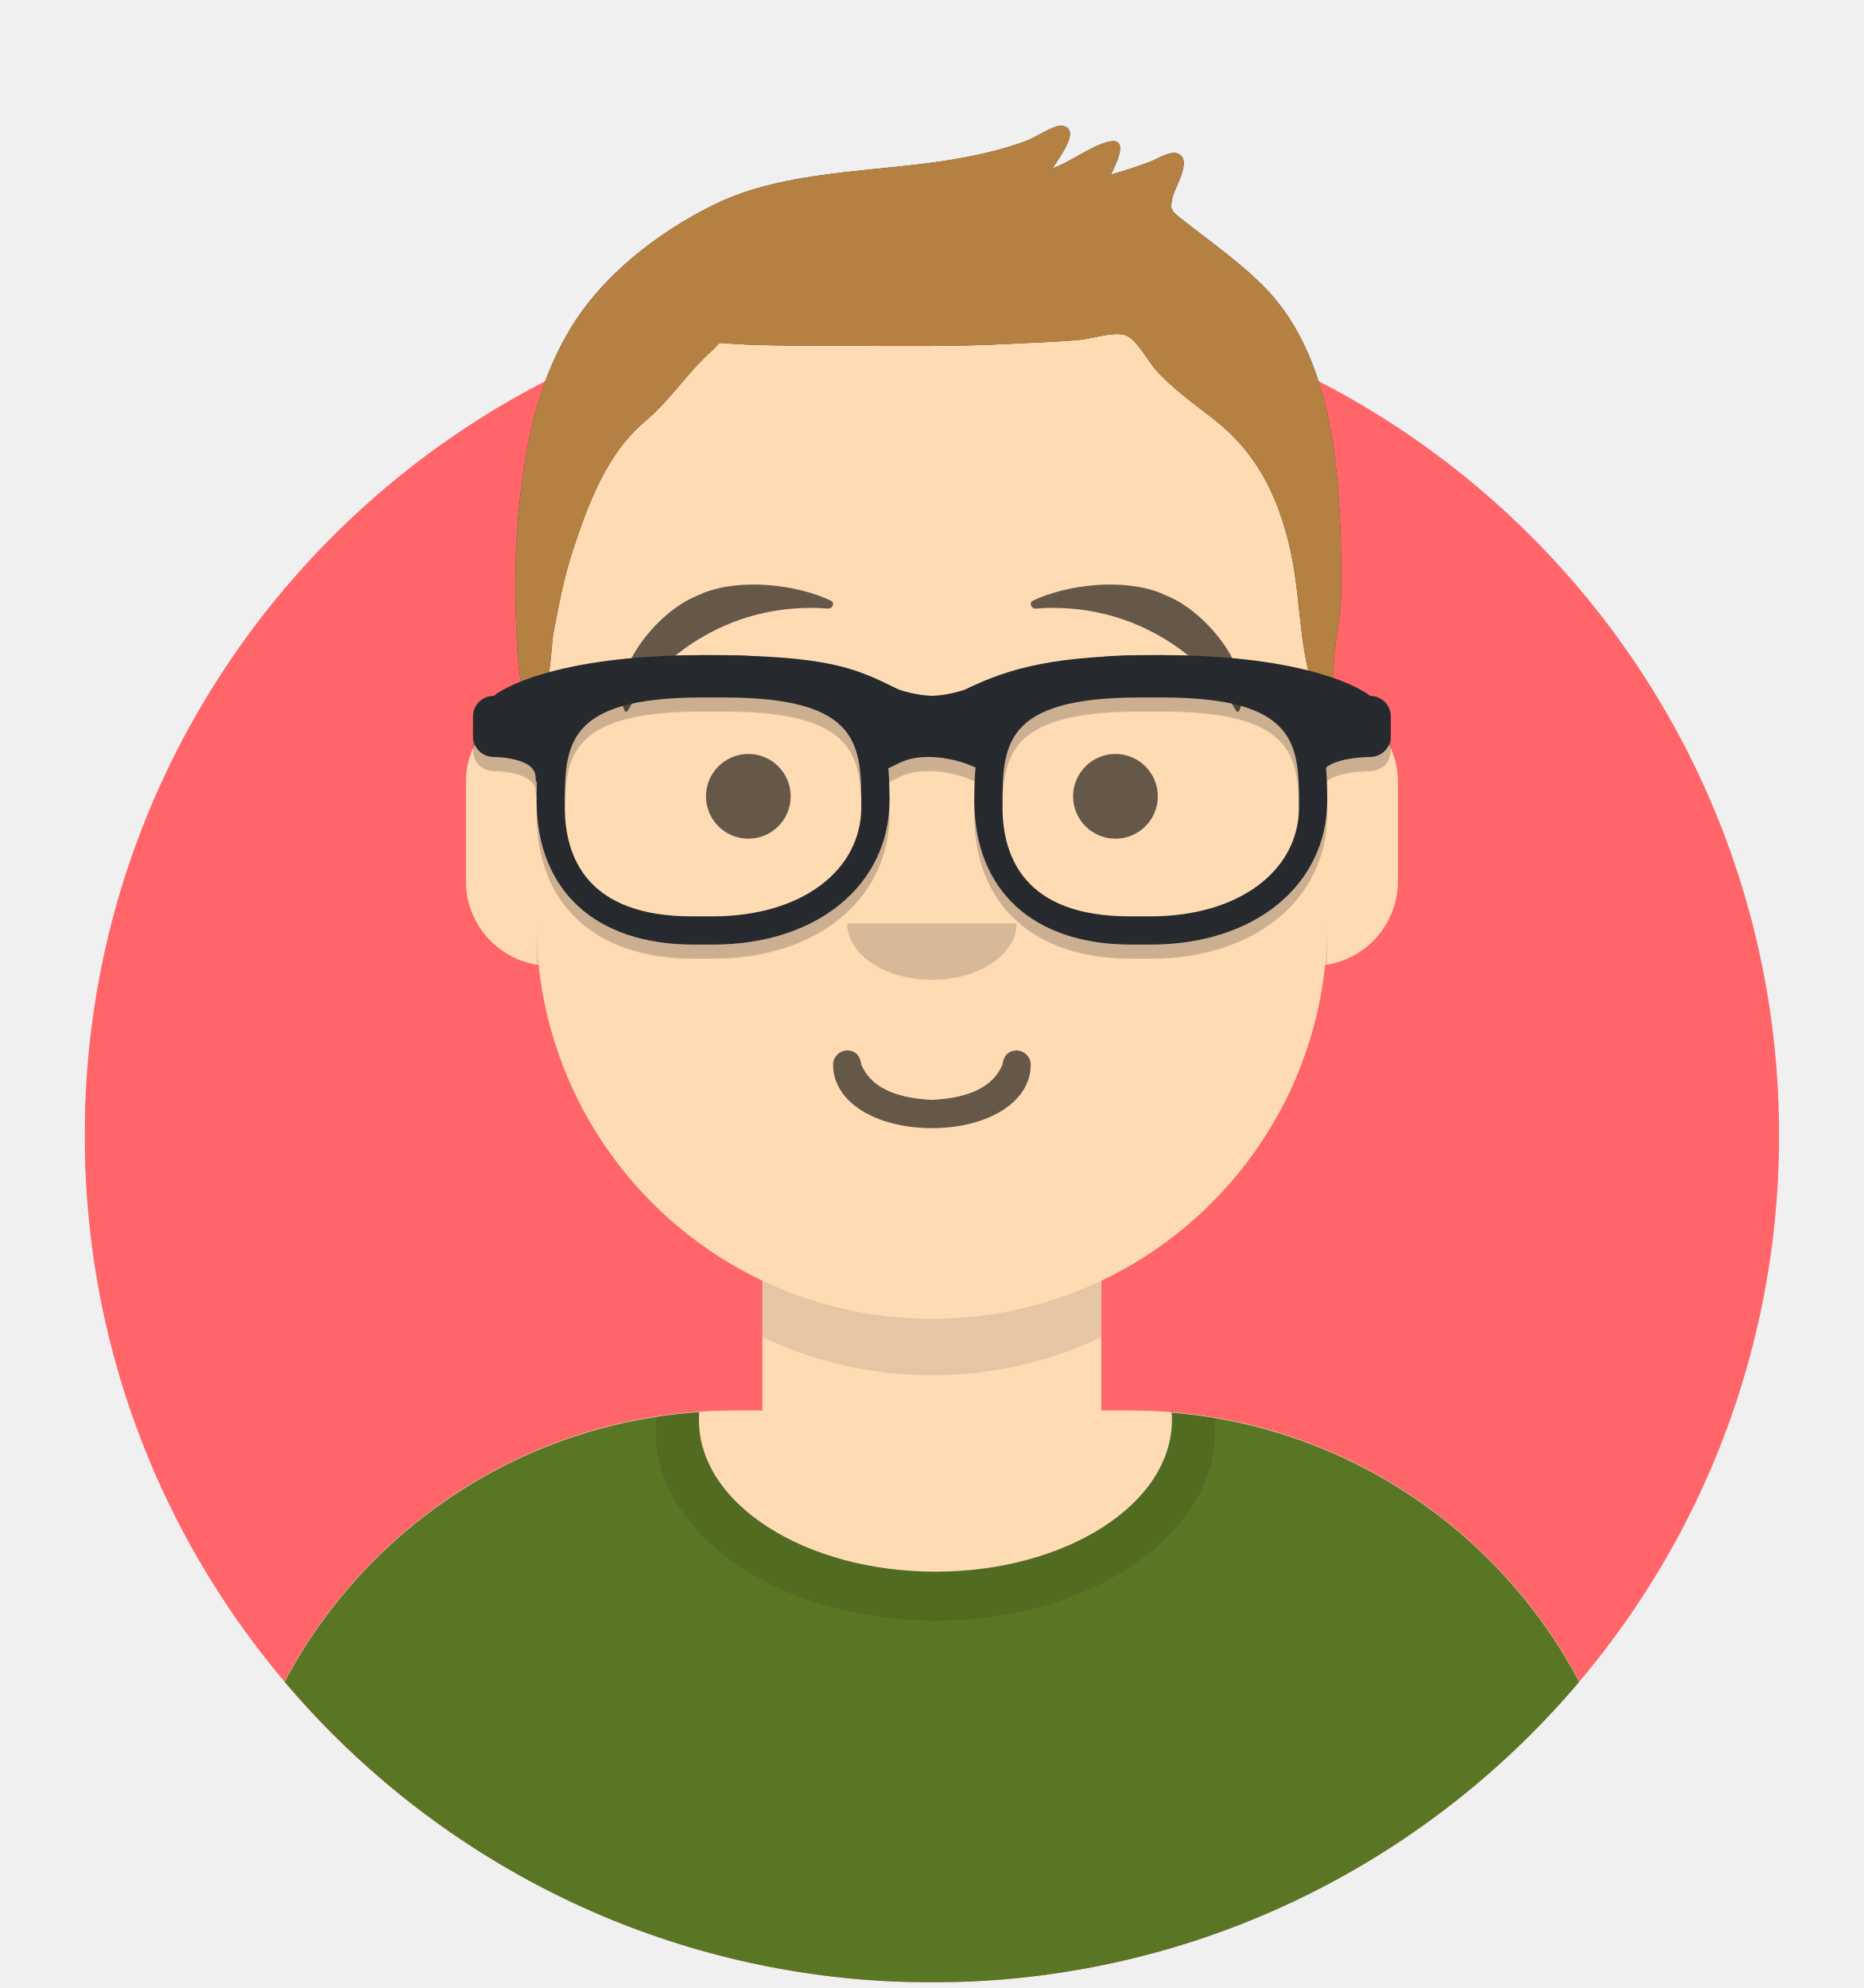
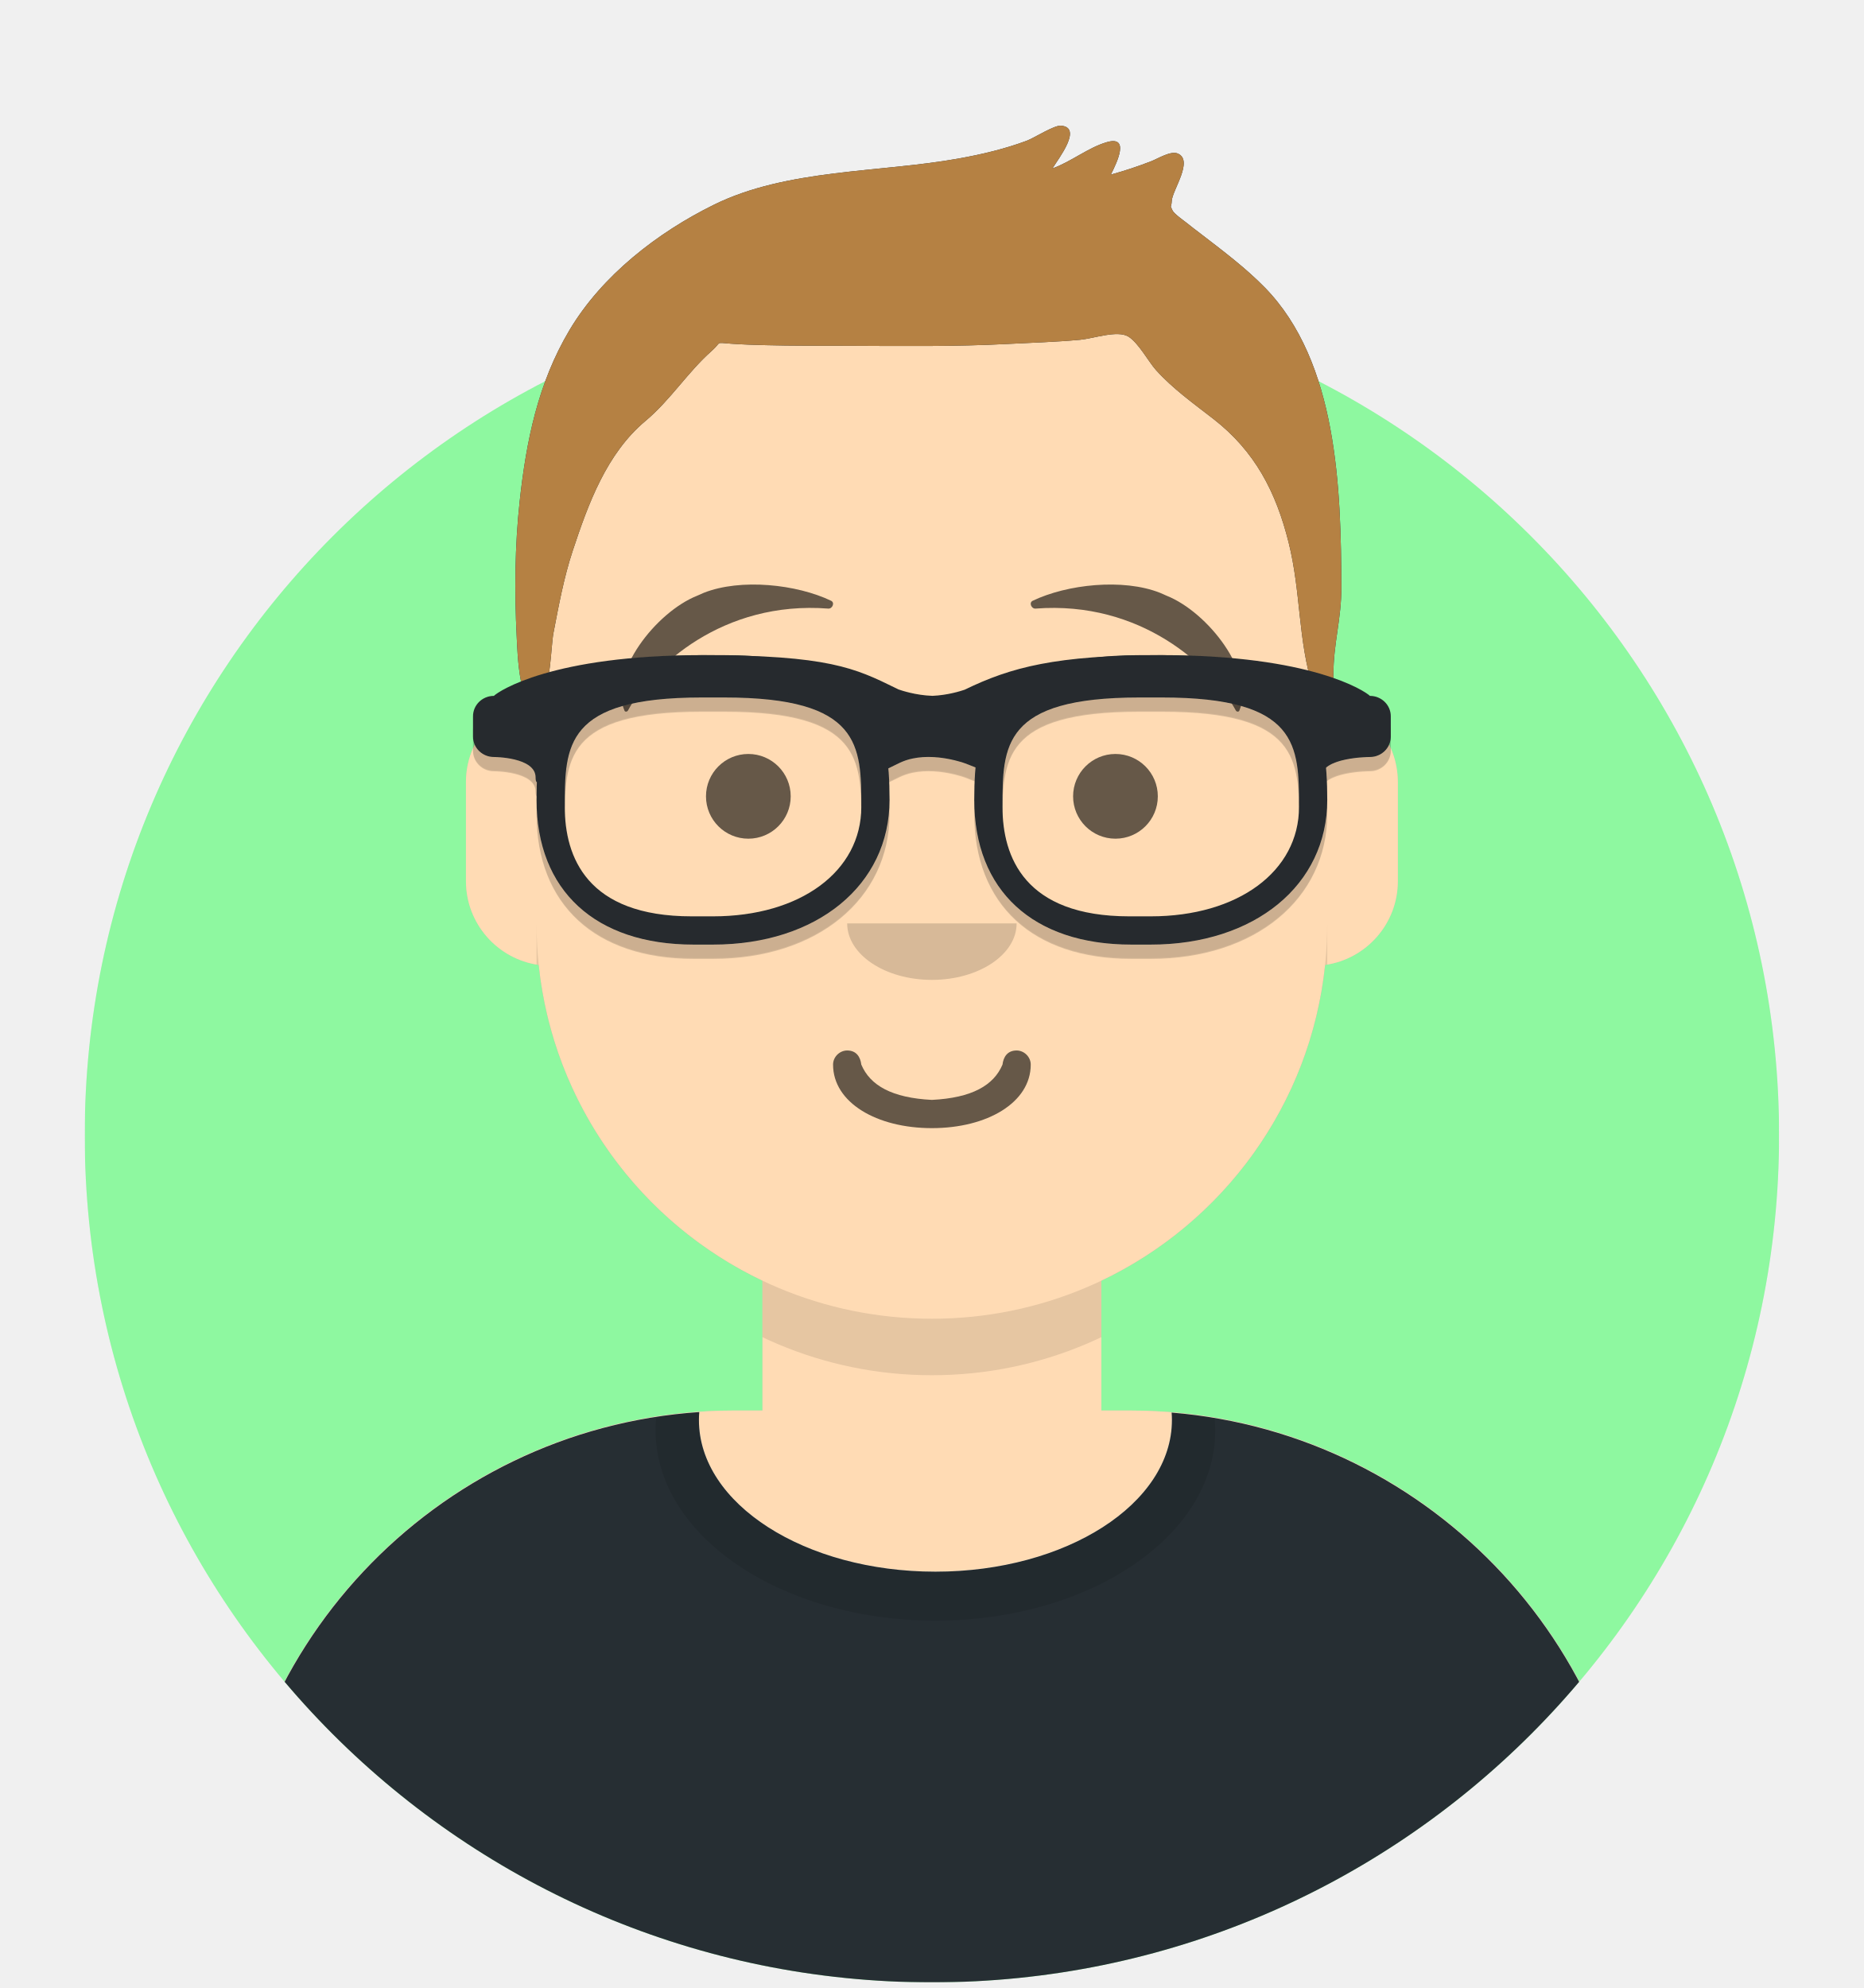
<svg xmlns="http://www.w3.org/2000/svg" xmlns:xlink="http://www.w3.org/1999/xlink" width="450px" height="480px" viewBox="0 0 264 280" version="1.1">
  <defs>
    <circle id="path-1" cx="120" cy="120" r="120" />
    <path d="M12,160 C12,226.274 65.726,280 132,280 C198.274,280 252,226.274 252,160 L264,160 L264,-1.42108547e-14 L-3.19744231e-14,-1.42108547e-14 L-3.19744231e-14,160 L12,160 Z" id="path-3" />
    <path d="M124,144.611 L124,163 L128,163 L128,163 C167.765,163 200,195.235 200,235 L200,244 L0,244 L0,235 C-4.86974701e-15,195.235 32.235,163 72,163 L72,163 L76,163 L76,144.611 C58.763,136.422 46.372,119.687 44.305,99.881 C38.48,99.058 34,94.052 34,88 L34,74 C34,68.054 38.325,63.118 44,62.166 L44,56 L44,56 C44,25.072 69.072,5.68137151e-15 100,0 L100,0 L100,0 C130.928,-5.68137151e-15 156,25.072 156,56 L156,62.166 C161.675,63.118 166,68.054 166,74 L166,88 C166,94.052 161.52,99.058 155.695,99.881 C153.628,119.687 141.237,136.422 124,144.611 Z" id="path-5" />
  </defs>
  <g id="avatarmaker" stroke="none" stroke-width="1" fill="none" fill-rule="evenodd">
    <g transform="translate(-825, -1100)" id="avatarmaker/Circle">
      <g transform="translate(825, 1100)">
        <g id="Circle" stroke-width="1" fill-rule="evenodd" transform="translate(12, 40)">
          <mask id="mask-2" fill="white">
            <use xlink:href="#path-1" />
          </mask>
          <use id="Circle-Background" fill="#E6E6E6" xlink:href="#path-1" />
-           <g id="ColorPaletteBlue01" mask="url(#mask-2)" fill="#65C9FF" style="fill: rgb(255, 101, 105);">
+           <g id="ColorPaletteBlue01" mask="url(#mask-2)" fill="#8ef8a0">
            <rect id="🖍Color" x="0" y="0" width="240" height="240" />
          </g>
        </g>
        <mask id="mask-4" fill="white">
          <use xlink:href="#path-3" />
        </mask>
        <g id="Mask" />
        <g id="avatarmaker" stroke-width="1" fill-rule="evenodd" mask="url(#mask-4)">
          <g id="Body" transform="translate(32, 36)">
            <mask id="mask-6" fill="white">
              <use xlink:href="#path-5" />
            </mask>
            <use fill="#D0C6AC" xlink:href="#path-5" />
            <g id="Skin/👶🏽-03-Brown" mask="url(#mask-6)" fill="#FFDBB4">
              <g transform="translate(-32, 0)" id="Color">
                <rect x="0" y="0" width="264" height="244" />
              </g>
            </g>
            <path d="M156,79 L156,102 C156,132.928 130.928,158 100,158 C69.072,158 44,132.928 44,102 L44,79 L44,94 C44,124.928 69.072,150 100,150 C130.928,150 156,124.928 156,94 L156,79 Z" id="Neck-Shadow" fill-opacity="0.1" fill="#000000" mask="url(#mask-6)" />
          </g>
          <g id="Clothing/Shirt-Crew-Neck" transform="translate(0, 170)">
            <defs>
              <path d="M165.96,29.295 C202.936,32.325 232,63.294 232,101.052 L232,110 L32,110 L32,101.052 C32,62.953 61.592,31.765 99.045,29.22 C99.015,29.593 99,29.969 99,30.348 C99,42.211 113.998,51.828 132.5,51.828 C151.002,51.828 166,42.211 166,30.348 C166,29.995 165.987,29.644 165.96,29.295 Z" id="react-path-1" />
            </defs>
            <mask id="react-mask-2" fill="white">
              <use xlink:href="#react-path-1" />
            </mask>
            <use id="Clothes" fill="#E6E6E6" fill-rule="evenodd" xlink:href="#react-path-1" />
-             <g id="Color/Palette/Gray-01" mask="url(#react-mask-2)" fill-rule="evenodd" fill="#597624">
+             <g id="Color/Palette/Gray-01" mask="url(#react-mask-2)" fill-rule="evenodd" fill="#262E33">
              <rect id="🖍Color" x="0" y="0" width="264" height="110" />
            </g>
            <g id="Shadowy" opacity="0.6" stroke-width="1" fill-rule="evenodd" mask="url(#react-mask-2)" fill-opacity="0.16" fill="#000000">
              <g transform="translate(92, 4)" id="Hola-👋🏼">
                <ellipse cx="40.5" cy="27.848" rx="39.635" ry="26.914" />
              </g>
            </g>
          </g>
          <g id="Face" transform="translate(76, 82)" fill="#000000">
            <g id="Mouth/Twinkle" transform="translate(2, 52)" fill-opacity="0.6" fill-rule="nonzero" fill="#000000">
              <path d="M40,16 C40,21.372 46.158,25 54,25 C61.842,25 68,21.372 68,16 C68,14.895 67.05,14 66,14 C64.707,14 64.13,14.905 64,16 C62.758,18.938 59.683,20.716 54,21 C48.317,20.716 45.242,18.938 44,16 C43.87,14.905 43.293,14 42,14 C40.95,14 40,14.895 40,16 Z" id="Mouth" />
            </g>
            <g id="Nose/Default" transform="translate(28, 40)" fill-opacity="0.16">
              <path d="M16,8 C16,12.418 21.373,16 28,16 L28,16 C34.627,16 40,12.418 40,8" id="Nose" />
            </g>
            <g id="Eyes/Default-😀" transform="translate(0, 8)" fill-opacity="0.6">
              <circle id="Eye" cx="30" cy="22" r="6" />
              <circle id="Eye" cx="82" cy="22" r="6" />
            </g>
            <g id="Eyebrow/Natural/Raised-Excited-Natural" fill-opacity="0.6">
              <path d="M22.766,1.578 L23.677,1.176 C28.919,-0.905 36.865,-0.033 41.723,2.299 C42.29,2.571 41.902,3.452 41.321,3.407 C26.402,2.256 16.358,11.553 12.946,17.847 C12.845,18.034 12.539,18.055 12.464,17.881 C10.156,12.562 16.913,3.896 22.766,1.578 Z" id="Eye-Browse-Reddit" />
              <path d="M80.766,1.578 L81.677,1.176 C86.919,-0.905 94.865,-0.033 99.723,2.299 C100.29,2.571 99.902,3.452 99.321,3.407 C84.402,2.256 74.358,11.553 70.946,17.847 C70.845,18.034 70.539,18.055 70.464,17.881 C68.156,12.562 74.913,3.896 80.766,1.578 Z" id="Eye-Browse-Reddit" transform="translate(85, 9) scale(-1, 1) translate(-85, -9) " />
            </g>
          </g>
          <g id="Top" stroke-width="1" fill-rule="evenodd">
            <defs>
              <rect id="react-path-7" x="0" y="0" width="264" height="280" />
              <path d="M180.15,39.92 C177.39,37.1 174.186,34.707 171.069,32.307 C170.382,31.777 169.683,31.261 169.011,30.712 C168.858,30.587 167.292,29.466 167.105,29.053 C166.654,28.06 166.915,28.833 166.977,27.649 C167.056,26.151 170.111,21.919 167.831,20.949 C166.828,20.522 165.04,21.658 164.078,22.033 C162.196,22.767 160.292,23.393 158.347,23.933 C159.279,22.076 161.055,18.359 157.716,19.354 C155.114,20.129 152.69,22.122 150.076,23.059 C150.941,21.642 154.4,17.248 151.274,17.002 C150.302,16.926 147.471,18.75 146.424,19.14 C143.287,20.305 140.083,21.059 136.79,21.653 C125.592,23.671 112.497,23.095 102.137,28.193 C94.149,32.124 86.263,38.222 81.648,45.988 C77.201,53.473 75.538,61.664 74.607,70.241 C73.924,76.536 73.868,83.043 74.188,89.36 C74.292,91.43 74.525,100.971 77.532,98.081 C79.03,96.642 79.019,90.828 79.396,88.86 C80.147,84.945 80.87,81.013 82.122,77.223 C84.328,70.544 86.931,63.43 92.427,58.83 C95.954,55.878 98.431,51.889 101.806,48.911 C103.322,47.574 102.165,47.713 104.603,47.889 C106.241,48.006 107.885,48.051 109.526,48.094 C113.322,48.193 117.124,48.168 120.921,48.181 C128.568,48.209 136.179,48.317 143.819,47.916 C147.214,47.739 150.618,47.642 154.004,47.328 C155.895,47.153 159.251,45.941 160.808,46.867 C162.233,47.714 163.713,50.482 164.736,51.615 C167.154,54.294 170.036,56.339 172.862,58.535 C178.757,63.115 181.732,68.867 183.523,76.023 C185.306,83.153 184.806,89.768 187.013,96.785 C187.402,98.018 188.429,100.145 189.695,98.239 C189.93,97.885 189.87,95.939 189.87,94.819 C189.87,90.3 191.014,86.908 191,82.359 C190.944,68.527 190.496,50.491 180.15,39.92 Z" id="react-path-6" />
              <filter x="-0.8%" y="-2.0%" width="101.5%" height="108.0%" filterUnits="objectBoundingBox" id="react-filter-3">
                <feOffset dx="0" dy="2" in="SourceAlpha" result="shadowOffsetOuter1" />
                <feColorMatrix values="0 0 0 0 0   0 0 0 0 0   0 0 0 0 0  0 0 0 0.16 0" type="matrix" in="shadowOffsetOuter1" result="shadowMatrixOuter1" />
                <feMerge>
                  <feMergeNode in="shadowMatrixOuter1" />
                  <feMergeNode in="SourceGraphic" />
                </feMerge>
              </filter>
            </defs>
            <mask id="react-mask-5" fill="white">
              <use xlink:href="#react-path-7" />
            </mask>
            <g id="Mask" />
            <g id="Top/Short-Hair/Short-Flat" mask="url(#react-mask-5)">
              <g transform="translate(-1, 0)">
                <mask id="react-mask-4" fill="white">
                  <use xlink:href="#react-path-6" />
                </mask>
                <use id="Short-Hair" stroke="none" fill="#1F3140" fill-rule="evenodd" xlink:href="#react-path-6" />
                <g id="Skin/👶🏽-03-Brown" mask="url(#react-mask-4)" fill="#B58143">
                  <g transform="translate(0, 0) " id="Color">
                    <rect x="0" y="0" width="264" height="280" />
                  </g>
                </g>
                <g id="Top/_Resources/Prescription-02" fill="none" transform="translate(62, 85)" stroke-width="1">
                  <defs>
                    <filter x="-0.8%" y="-2.4%" width="101.5%" height="109.8%" filterUnits="objectBoundingBox" id="react-filter-8">
                      <feOffset dx="0" dy="2" in="SourceAlpha" result="shadowOffsetOuter1" />
                      <feColorMatrix values="0 0 0 0 0   0 0 0 0 0   0 0 0 0 0  0 0 0 0.2 0" type="matrix" in="shadowOffsetOuter1" result="shadowMatrixOuter1" />
                      <feMerge>
                        <feMergeNode in="shadowMatrixOuter1" />
                        <feMergeNode in="SourceGraphic" />
                      </feMerge>
                    </filter>
                  </defs>
                  <g id="Wayfarers" filter="url(#react-filter-8)" transform="translate(6, 7)" fill="#252C2F">
                    <path d="M34,41 L31.242,41 C17.315,41 9,33.336 9,20.5 C9,10.127 10.817,0 32.53,0 L35.47,0 C57.183,0 59,10.127 59,20.5 C59,32.569 48.721,41 34,41 Z M32.385,6 C13,6 13,12.841 13,21.502 C13,28.572 16.116,37 30.971,37 L34,37 C46.365,37 55,30.627 55,21.502 C55,12.841 55,6 35.615,6 L32.385,6 Z" id="Left" fill-rule="nonzero" />
                    <path d="M96,41 L93.242,41 C79.315,41 71,33.336 71,20.5 C71,10.127 72.817,0 94.53,0 L97.47,0 C119.183,0 121,10.127 121,20.5 C121,32.569 110.721,41 96,41 Z M94.385,6 C75,6 75,12.841 75,21.502 C75,28.572 78.119,37 92.971,37 L96,37 C108.365,37 117,30.627 117,21.502 C117,12.841 117,6 97.615,6 L94.385,6 Z" id="Right" fill-rule="nonzero" />
                    <path d="M2.955,5.772 C3.646,5.096 11.21,0 32.5,0 C50.351,0 54.13,1.853 59.85,4.652 L60.269,4.859 C60.667,4.999 62.7,5.69 65.079,5.766 C67.246,5.673 69.1,5.085 69.642,4.897 C76.17,1.722 82.561,0 97.5,0 C118.79,0 126.354,5.096 127.045,5.772 C128.679,5.772 130,7.062 130,8.657 L130,11.543 C130,13.139 128.679,14.429 127.045,14.429 C127.045,14.429 120.144,14.429 120.144,17.315 C120.144,20.2 118.182,13.139 118.182,11.543 L118.182,8.732 C114.579,7.353 108.128,4.786 97.5,4.786 C85.658,4.786 79.761,6.886 74.702,8.971 L74.759,9.108 L74.756,11.094 L72.539,16.444 L69.8,15.361 C69.556,15.264 69.028,15.09 68.296,14.91 C66.256,14.407 64.159,14.254 62.304,14.634 C61.624,14.774 60.992,14.984 60.413,15.267 L57.77,16.558 L55.127,11.396 L55.244,9.102 L55.325,8.907 C50.962,6.874 46.939,4.786 32.5,4.786 C21.872,4.786 15.422,7.352 11.818,8.731 L11.818,11.543 C11.818,13.139 8.864,20.2 8.864,17.315 C8.864,14.429 2.955,14.429 2.955,14.429 C1.324,14.429 0,13.139 0,11.543 L0,8.657 C0,7.062 1.324,5.772 2.955,5.772 Z" id="Stuff" fill-rule="nonzero" />
                  </g>
                </g>
              </g>
            </g>
          </g>
        </g>
      </g>
    </g>
  </g>
</svg>
